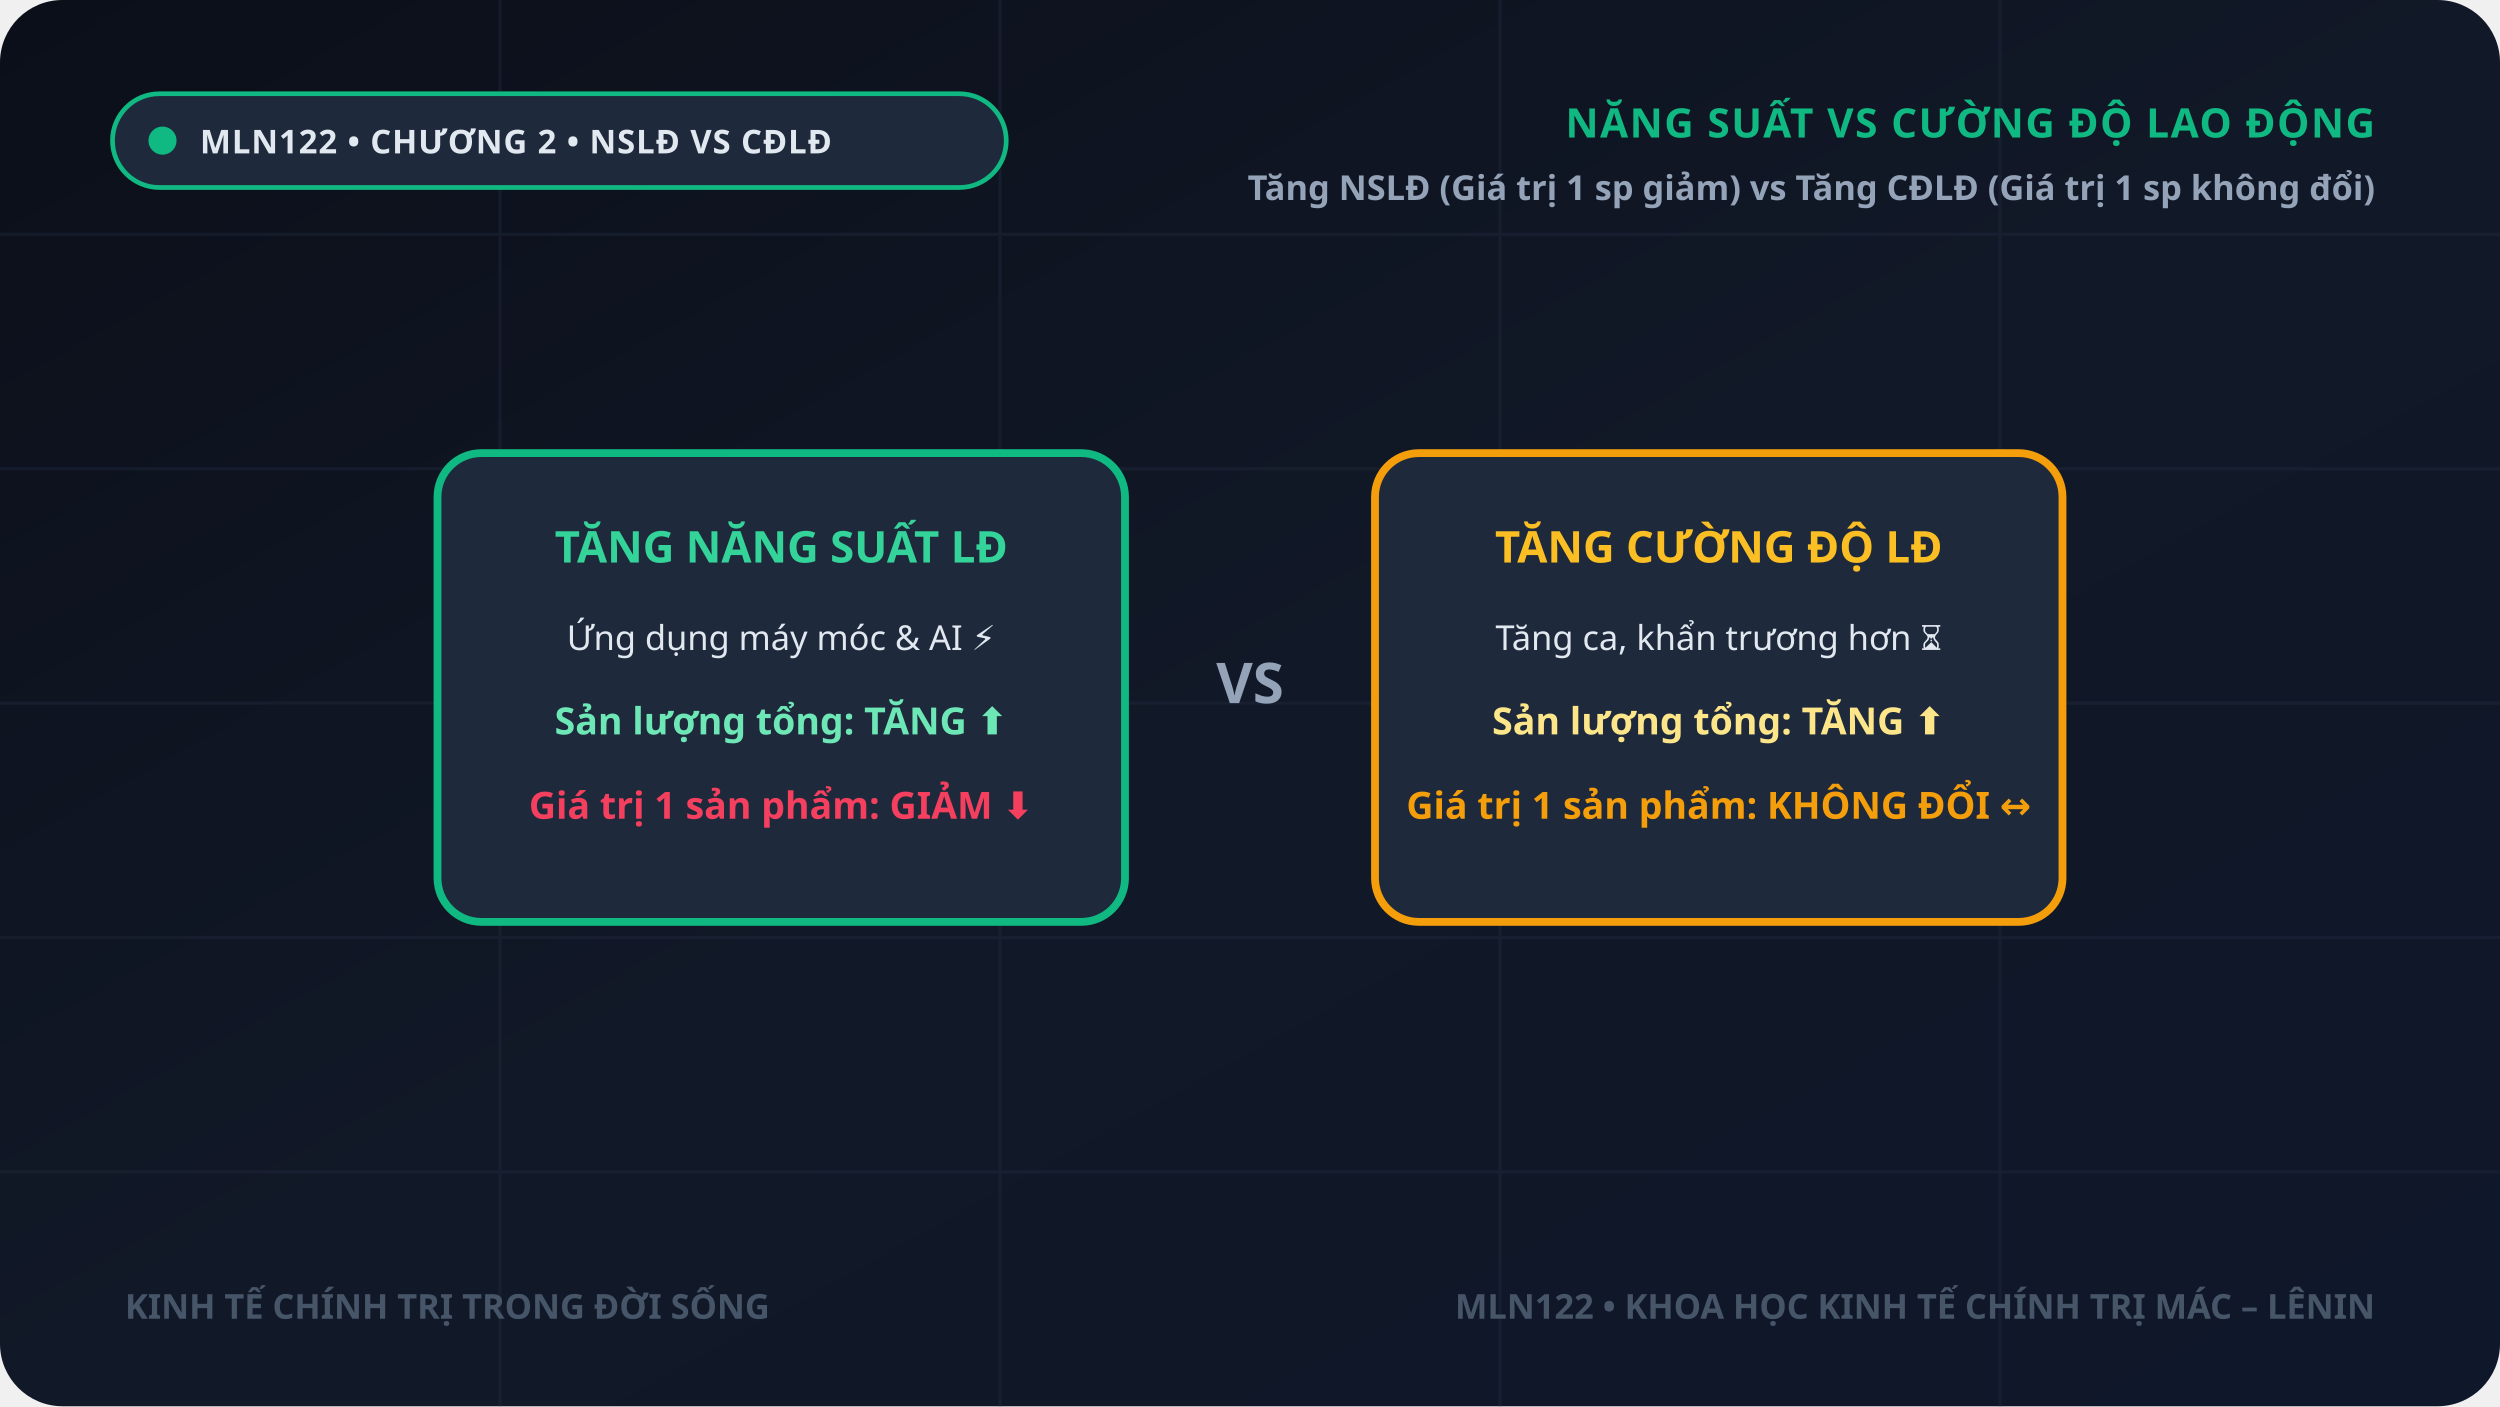
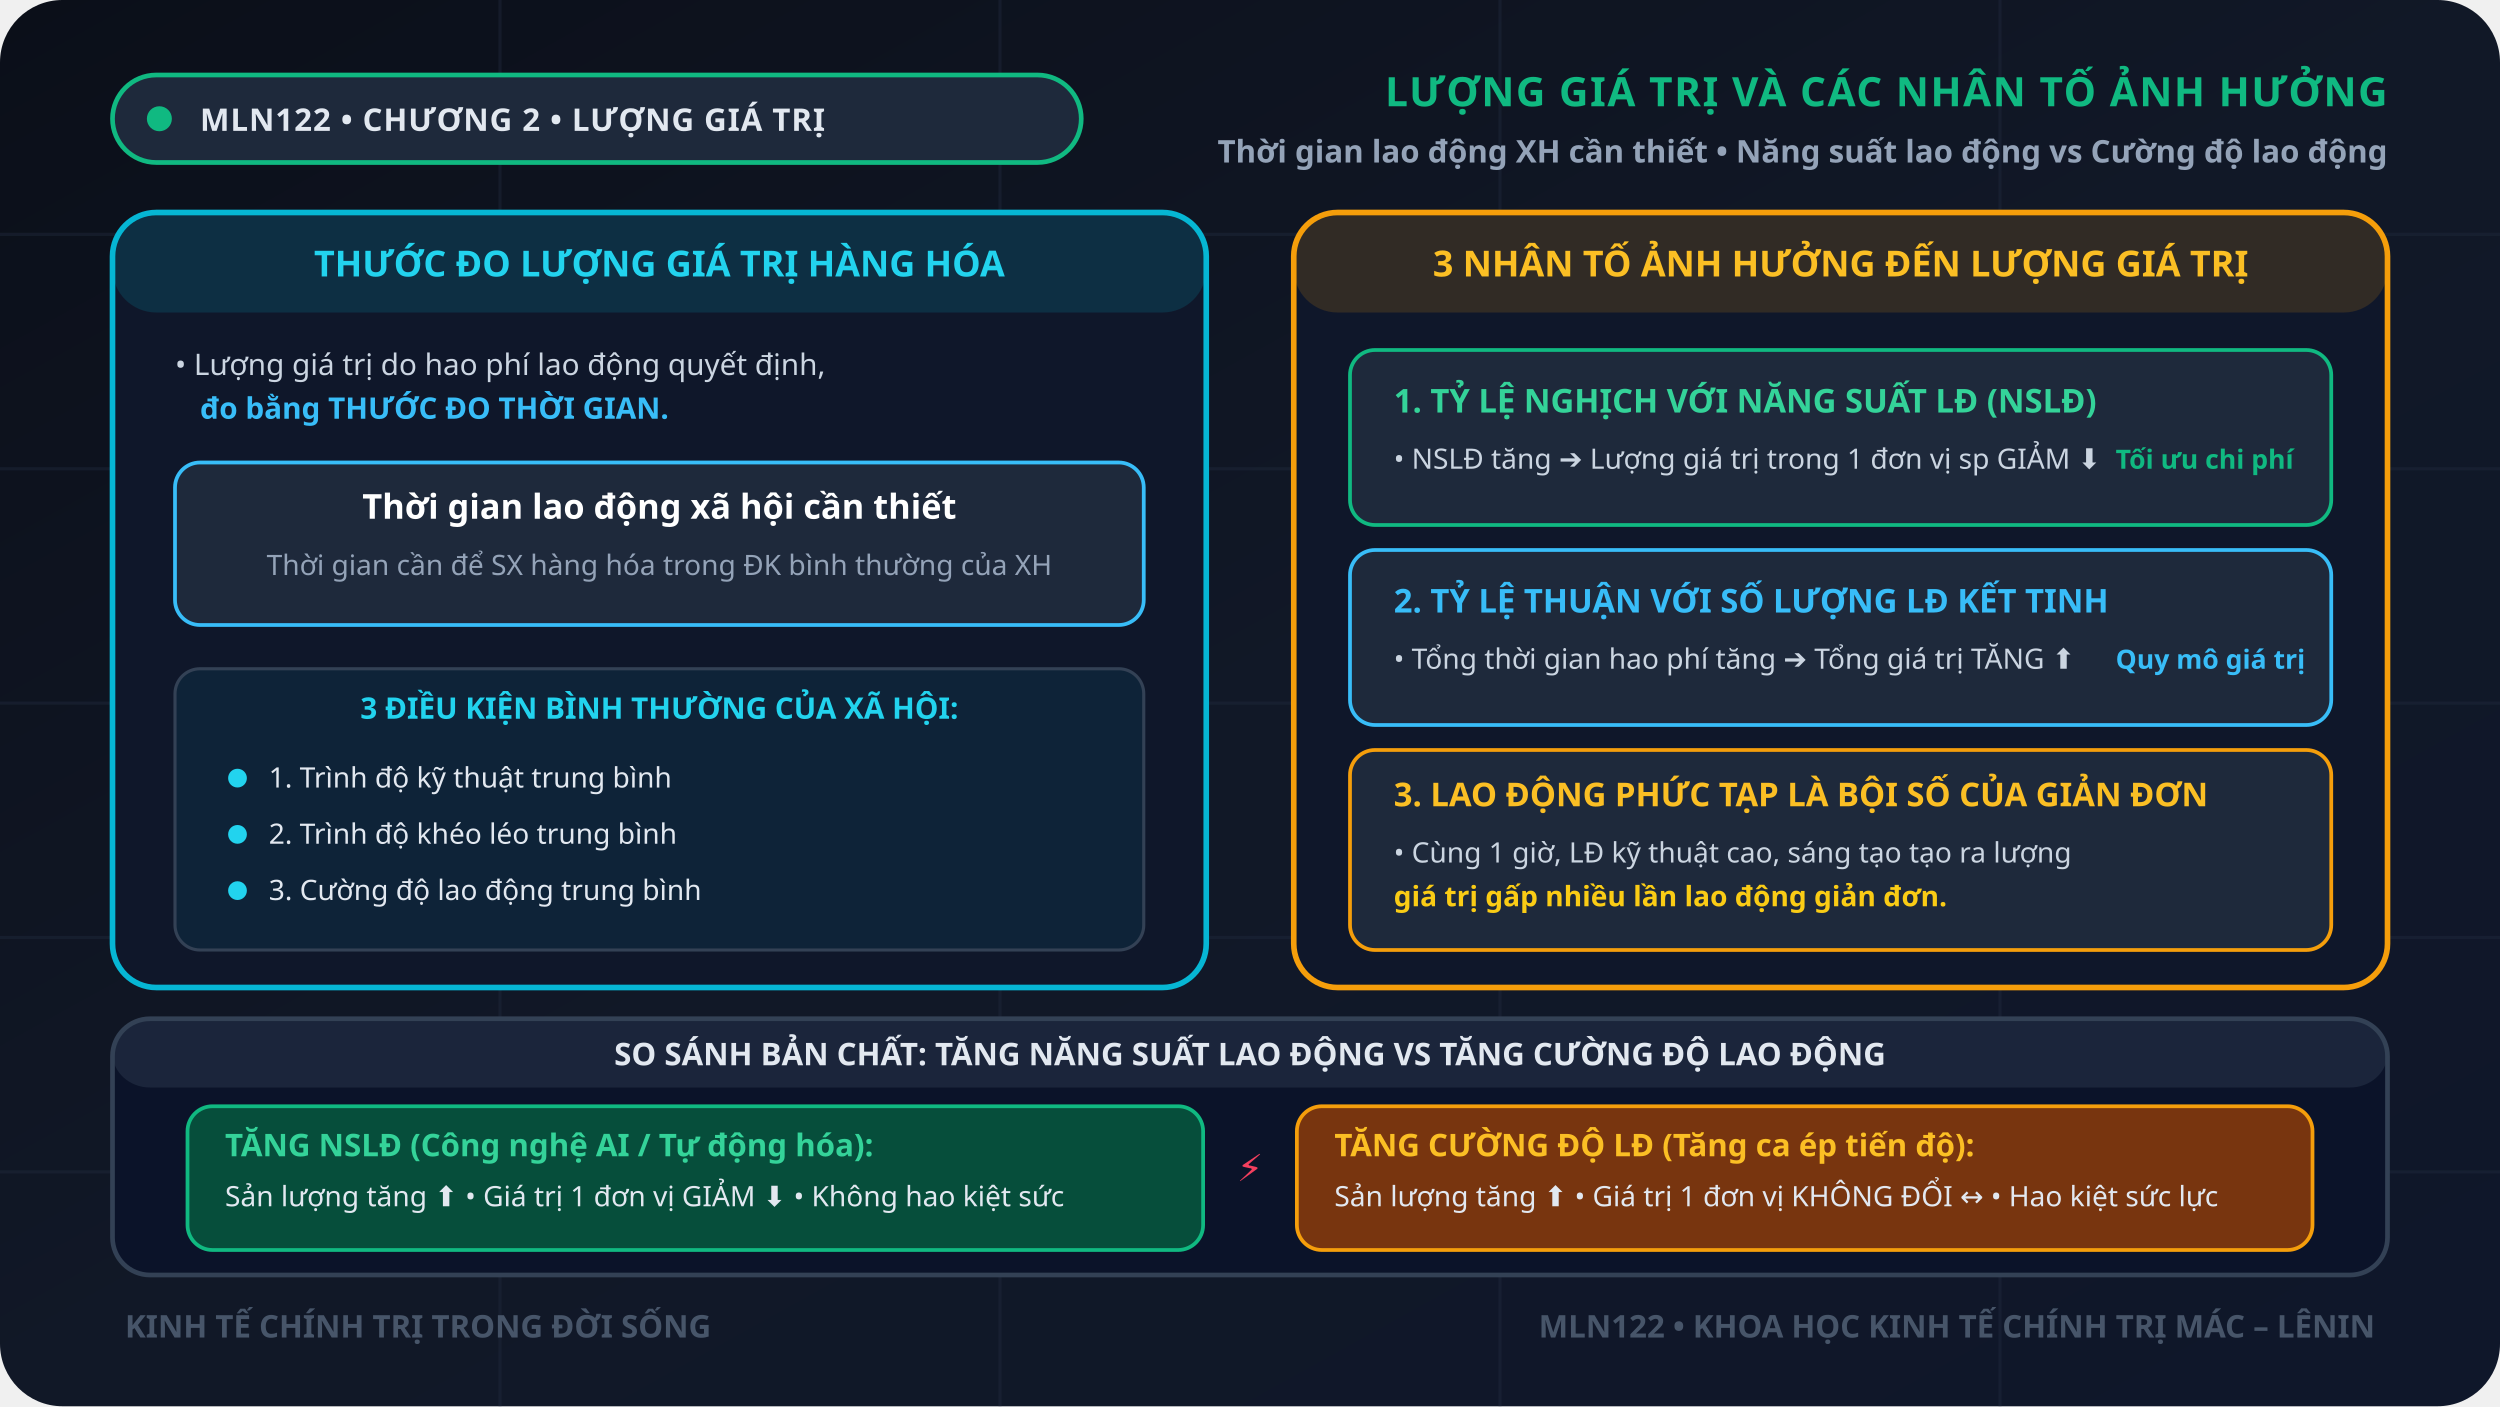
<svg xmlns="http://www.w3.org/2000/svg" viewBox="0 0 800 450" width="800" height="450">
  <defs>
    <linearGradient id="bgGrad" x1="0%" y1="0%" x2="100%" y2="100%">
      <stop offset="0%" stop-color="#0b0f19" />
      <stop offset="50%" stop-color="#111827" />
      <stop offset="100%" stop-color="#0f172a" />
    </linearGradient>
-     <linearGradient id="blueGlow" x1="0%" y1="0%" x2="100%" y2="100%">
-       <stop offset="0%" stop-color="#38bdf8" />
-       <stop offset="100%" stop-color="#0284c7" />
+     <linearGradient id="emeraldGrad" x1="0%" y1="0%" x2="100%" y2="100%">
+       <stop offset="0%" stop-color="#10b981" />
+       <stop offset="100%" stop-color="#047857" />
    </linearGradient>
-     <linearGradient id="goldGlow" x1="0%" y1="0%" x2="100%" y2="100%">
-       <stop offset="0%" stop-color="#fbbf24" />
-       <stop offset="100%" stop-color="#d97706" />
+     <linearGradient id="cyanGrad" x1="0%" y1="0%" x2="100%" y2="100%">
+       <stop offset="0%" stop-color="#06b6d4" />
+       <stop offset="100%" stop-color="#0e7490" />
    </linearGradient>
-     <linearGradient id="greenGlow" x1="0%" y1="0%" x2="100%" y2="100%">
-       <stop offset="0%" stop-color="#34d399" />
-       <stop offset="100%" stop-color="#059669" />
-     </linearGradient>
-     <linearGradient id="purpleGlow" x1="0%" y1="0%" x2="100%" y2="100%">
-       <stop offset="0%" stop-color="#c084fc" />
-       <stop offset="100%" stop-color="#7c3aed" />
-     </linearGradient>
-     <linearGradient id="roseGlow" x1="0%" y1="0%" x2="100%" y2="100%">
-       <stop offset="0%" stop-color="#fb7185" />
-       <stop offset="100%" stop-color="#e11d48" />
-     </linearGradient>
-     <linearGradient id="cyanGlow" x1="0%" y1="0%" x2="100%" y2="100%">
-       <stop offset="0%" stop-color="#22d3ee" />
-       <stop offset="100%" stop-color="#0891b2" />
+     <linearGradient id="amberGrad" x1="0%" y1="0%" x2="100%" y2="100%">
+       <stop offset="0%" stop-color="#f59e0b" />
+       <stop offset="100%" stop-color="#b45309" />
    </linearGradient>
    <filter id="softGlow" x="-20%" y="-20%" width="140%" height="140%">
-       <feGaussianBlur stdDeviation="8" result="blur" />
+       <feGaussianBlur stdDeviation="6" result="blur" />
      <feComposite in="SourceGraphic" in2="blur" operator="over" />
    </filter>
  </defs>
  <rect width="800" height="450" rx="20" fill="url(#bgGrad)" />
  <g stroke="#1e293b" stroke-width="1" opacity="0.45">
    <line x1="0" y1="75" x2="800" y2="75" />
    <line x1="0" y1="150" x2="800" y2="150" />
    <line x1="0" y1="225" x2="800" y2="225" />
    <line x1="0" y1="300" x2="800" y2="300" />
    <line x1="0" y1="375" x2="800" y2="375" />
    <line x1="160" y1="0" x2="160" y2="450" />
    <line x1="320" y1="0" x2="320" y2="450" />
    <line x1="480" y1="0" x2="480" y2="450" />
    <line x1="640" y1="0" x2="640" y2="450" />
  </g>
-   <g transform="translate(36, 30)">
-     <rect width="286" height="30" rx="15" fill="#1e293b" stroke="#10b981" stroke-width="1.5" />
-     <circle cx="16" cy="15" r="4.5" fill="#10b981" />
-     <text x="28" y="15" fill="#e2e8f0" font-family="'Be Vietnam Pro', 'Segoe UI', -apple-system, sans-serif" font-size="10.5" font-weight="800" letter-spacing="0.3" dominant-baseline="central">MLN122 • CHƯƠNG 2 • NSLĐ VS CĐLĐ</text>
+   <g transform="translate(36, 24)">
+     <rect width="310" height="28" rx="14" fill="#1e293b" stroke="#10b981" stroke-width="1.5" />
+     <circle cx="15" cy="14" r="4" fill="#10b981" />
+     <text x="28" y="14" fill="#e2e8f0" font-family="'Be Vietnam Pro', 'Segoe UI', -apple-system, sans-serif" font-size="10" font-weight="800" letter-spacing="0.3" dominant-baseline="central">MLN122 • CHƯƠNG 2 • LƯỢNG GIÁ TRỊ</text>
  </g>
-   <text x="760" y="44" fill="#10b981" font-family="'Be Vietnam Pro', system-ui, sans-serif" font-size="13" font-weight="800" text-anchor="end" letter-spacing="0.5">NĂNG SUẤT VS CƯỜNG ĐỘ LAO ĐỘNG</text>
-   <text x="760" y="64" fill="#94a3b8" font-family="'Be Vietnam Pro', system-ui, sans-serif" font-size="11" font-weight="600" text-anchor="end">Tăng NSLĐ (Giá trị 1 sp giảm) vs Tăng CĐLĐ (Giá trị 1 sp không đổi)</text>
-   <g transform="translate(250, 220)">
-     <rect x="-110" y="-75" width="220" height="150" rx="14" fill="#1e293b" stroke="#10b981" stroke-width="2.5" />
-     <text x="0" y="-40" fill="#34d399" font-family="'Be Vietnam Pro', sans-serif" font-size="14" font-weight="800" text-anchor="middle">TĂNG NĂNG SUẤT LĐ</text>
-     <text x="0" y="-12" fill="#e2e8f0" font-family="'Be Vietnam Pro', sans-serif" font-size="11" text-anchor="middle">Ứng dụng máy móc &amp; AI ⚡</text>
-     <text x="0" y="15" fill="#6ee7b7" font-family="'Be Vietnam Pro', sans-serif" font-size="12" font-weight="700" text-anchor="middle">Sản lượng tổng: TĂNG ⬆️</text>
-     <text x="0" y="42" fill="#f43f5e" font-family="'Be Vietnam Pro', sans-serif" font-size="12" font-weight="800" text-anchor="middle">Giá trị 1 sản phẩm: GIẢM ⬇️</text>
+   <text x="764" y="34" fill="#10b981" font-family="'Be Vietnam Pro', system-ui, sans-serif" font-size="13" font-weight="800" text-anchor="end" letter-spacing="0.5">LƯỢNG GIÁ TRỊ VÀ CÁC NHÂN TỐ ẢNH HƯỞNG</text>
+   <text x="764" y="52" fill="#94a3b8" font-family="'Be Vietnam Pro', system-ui, sans-serif" font-size="10" font-weight="600" text-anchor="end">Thời gian lao động XH cần thiết • Năng suất lao động vs Cường độ lao động</text>
+   <g transform="translate(36, 68)">
+     <rect width="350" height="248" rx="14" fill="#0f172a" stroke="#06b6d4" stroke-width="1.8" />
+     <rect width="350" height="32" rx="14" fill="rgba(6, 182, 212, 0.15)" />
+     <text x="175" y="16" fill="#22d3ee" font-family="'Be Vietnam Pro', sans-serif" font-size="11.5" font-weight="800" text-anchor="middle" dominant-baseline="central">THƯỚC ĐO LƯỢNG GIÁ TRỊ HÀNG HÓA</text>
+     <text x="20" y="52" fill="#cbd5e1" font-family="'Be Vietnam Pro', sans-serif" font-size="9.5">• Lượng giá trị do hao phí lao động quyết định,</text>
+     <text x="28" y="66" fill="#38bdf8" font-family="'Be Vietnam Pro', sans-serif" font-size="9.5" font-weight="700">đo bằng THƯỚC ĐO THỜI GIAN.</text>
+     <g transform="translate(20, 80)">
+       <rect width="310" height="52" rx="8" fill="#1e293b" stroke="#38bdf8" stroke-width="1.2" />
+       <text x="155" y="18" fill="#ffffff" font-family="'Be Vietnam Pro', sans-serif" font-size="11" font-weight="800" text-anchor="middle">Thời gian lao động xã hội cần thiết</text>
+       <text x="155" y="36" fill="#94a3b8" font-family="'Be Vietnam Pro', sans-serif" font-size="9" text-anchor="middle">Thời gian cần để SX hàng hóa trong ĐK bình thường của XH</text>
+     </g>
+     <g transform="translate(20, 146)">
+       <rect width="310" height="90" rx="8" fill="rgba(6, 182, 212, 0.08)" stroke="#334155" stroke-width="1" />
+       <text x="155" y="16" fill="#22d3ee" font-family="'Be Vietnam Pro', sans-serif" font-size="9.5" font-weight="800" text-anchor="middle">3 ĐIỀU KIỆN BÌNH THƯỜNG CỦA XÃ HỘI:</text>
+       <g transform="translate(14, 28)">
+         <circle cx="6" cy="7" r="3" fill="#22d3ee" />
+         <text x="16" y="10" fill="#e2e8f0" font-family="'Be Vietnam Pro', sans-serif" font-size="9">1. Trình độ kỹ thuật trung bình</text>
+       </g>
+       <g transform="translate(14, 46)">
+         <circle cx="6" cy="7" r="3" fill="#22d3ee" />
+         <text x="16" y="10" fill="#e2e8f0" font-family="'Be Vietnam Pro', sans-serif" font-size="9">2. Trình độ khéo léo trung bình</text>
+       </g>
+       <g transform="translate(14, 64)">
+         <circle cx="6" cy="7" r="3" fill="#22d3ee" />
+         <text x="16" y="10" fill="#e2e8f0" font-family="'Be Vietnam Pro', sans-serif" font-size="9">3. Cường độ lao động trung bình</text>
+       </g>
+     </g>
  </g>
-   <text x="400" y="225" fill="#94a3b8" font-family="'Be Vietnam Pro', sans-serif" font-size="18" font-weight="900" text-anchor="middle">VS</text>
-   <g transform="translate(550, 220)">
-     <rect x="-110" y="-75" width="220" height="150" rx="14" fill="#1e293b" stroke="#f59e0b" stroke-width="2.5" />
-     <text x="0" y="-40" fill="#fbbf24" font-family="'Be Vietnam Pro', sans-serif" font-size="14" font-weight="800" text-anchor="middle">TĂNG CƯỜNG ĐỘ LĐ</text>
-     <text x="0" y="-12" fill="#e2e8f0" font-family="'Be Vietnam Pro', sans-serif" font-size="11" text-anchor="middle">Tăng ca, khẩn trương hơn ⏳</text>
-     <text x="0" y="15" fill="#fde68a" font-family="'Be Vietnam Pro', sans-serif" font-size="12" font-weight="700" text-anchor="middle">Sản lượng tổng: TĂNG ⬆️</text>
-     <text x="0" y="42" fill="#f59e0b" font-family="'Be Vietnam Pro', sans-serif" font-size="12" font-weight="800" text-anchor="middle">Giá trị 1 sản phẩm: KHÔNG ĐỔI ↔️</text>
+   <g transform="translate(414, 68)">
+     <rect width="350" height="248" rx="14" fill="#0f172a" stroke="#f59e0b" stroke-width="1.8" />
+     <rect width="350" height="32" rx="14" fill="rgba(245, 158, 11, 0.15)" />
+     <text x="175" y="16" fill="#fbbf24" font-family="'Be Vietnam Pro', sans-serif" font-size="11.5" font-weight="800" text-anchor="middle" dominant-baseline="central">3 NHÂN TỐ ẢNH HƯỞNG ĐẾN LƯỢNG GIÁ TRỊ</text>
+     <g transform="translate(18, 44)">
+       <rect width="314" height="56" rx="8" fill="#1e293b" stroke="#10b981" stroke-width="1.2" />
+       <text x="14" y="20" fill="#34d399" font-family="'Be Vietnam Pro', sans-serif" font-size="10.5" font-weight="800">1. TỶ LỆ NGHỊCH VỚI NĂNG SUẤT LĐ (NSLĐ)</text>
+       <text x="14" y="38" fill="#cbd5e1" font-family="'Be Vietnam Pro', sans-serif" font-size="9">• NSLĐ tăng ➔ Lượng giá trị trong 1 đơn vị sp GIẢM ⬇️</text>
+       <text x="245" y="38" fill="#10b981" font-family="'Be Vietnam Pro', sans-serif" font-size="8.5" font-weight="700">Tối ưu chi phí</text>
+     </g>
+     <g transform="translate(18, 108)">
+       <rect width="314" height="56" rx="8" fill="#1e293b" stroke="#38bdf8" stroke-width="1.2" />
+       <text x="14" y="20" fill="#38bdf8" font-family="'Be Vietnam Pro', sans-serif" font-size="10.5" font-weight="800">2. TỶ LỆ THUẬN VỚI SỐ LƯỢNG LĐ KẾT TINH</text>
+       <text x="14" y="38" fill="#cbd5e1" font-family="'Be Vietnam Pro', sans-serif" font-size="9">• Tổng thời gian hao phí tăng ➔ Tổng giá trị TĂNG ⬆️</text>
+       <text x="245" y="38" fill="#38bdf8" font-family="'Be Vietnam Pro', sans-serif" font-size="8.5" font-weight="700">Quy mô giá trị</text>
+     </g>
+     <g transform="translate(18, 172)">
+       <rect width="314" height="64" rx="8" fill="#1e293b" stroke="#f59e0b" stroke-width="1.2" />
+       <text x="14" y="18" fill="#fbbf24" font-family="'Be Vietnam Pro', sans-serif" font-size="10.5" font-weight="800">3. LAO ĐỘNG PHỨC TẠP LÀ BỘI SỐ CỦA GIẢN ĐƠN</text>
+       <text x="14" y="36" fill="#cbd5e1" font-family="'Be Vietnam Pro', sans-serif" font-size="9">• Cùng 1 giờ, LĐ kỹ thuật cao, sáng tạo tạo ra lượng</text>
+       <text x="14" y="50" fill="#facc15" font-family="'Be Vietnam Pro', sans-serif" font-size="9" font-weight="700">giá trị gấp nhiều lần lao động giản đơn.</text>
+     </g>
  </g>
-   <text x="40" y="422" fill="#475569" font-family="'Be Vietnam Pro', system-ui, sans-serif" font-size="11" font-weight="700">KINH TẾ CHÍNH TRỊ TRONG ĐỜI SỐNG</text>
-   <text x="760" y="422" fill="#475569" font-family="'Be Vietnam Pro', system-ui, sans-serif" font-size="11" font-weight="700" text-anchor="end">MLN122 • KHOA HỌC KINH TẾ CHÍNH TRỊ MÁC – LÊNIN</text>
+   <g transform="translate(36, 326)">
+     <rect width="728" height="82" rx="12" fill="#0b1329" stroke="#334155" stroke-width="1.5" />
+     <rect x="0" y="0" width="728" height="22" rx="12" fill="rgba(51, 65, 85, 0.4)" />
+     <text x="364" y="11" fill="#e2e8f0" font-family="'Be Vietnam Pro', sans-serif" font-size="10" font-weight="800" text-anchor="middle" dominant-baseline="central">SO SÁNH BẢN CHẤT: TĂNG NĂNG SUẤT LAO ĐỘNG VS TĂNG CƯỜNG ĐỘ LAO ĐỘNG</text>
+     <g transform="translate(24, 28)">
+       <rect width="325" height="46" rx="8" fill="#064e3b" stroke="#10b981" stroke-width="1.2" />
+       <text x="12" y="16" fill="#34d399" font-family="'Be Vietnam Pro', sans-serif" font-size="10" font-weight="800">TĂNG NSLĐ (Công nghệ AI / Tự động hóa):</text>
+       <text x="12" y="32" fill="#e2e8f0" font-family="'Be Vietnam Pro', sans-serif" font-size="9">Sản lượng tăng ⬆️ • Giá trị 1 đơn vị GIẢM ⬇️ • Không hao kiệt sức</text>
+     </g>
+     <text x="364" y="52" fill="#f43f5e" font-family="'Be Vietnam Pro', sans-serif" font-size="12" font-weight="900" text-anchor="middle">⚡</text>
+     <g transform="translate(379, 28)">
+       <rect width="325" height="46" rx="8" fill="#78350f" stroke="#f59e0b" stroke-width="1.2" />
+       <text x="12" y="16" fill="#fbbf24" font-family="'Be Vietnam Pro', sans-serif" font-size="10" font-weight="800">TĂNG CƯỜNG ĐỘ LĐ (Tăng ca ép tiến độ):</text>
+       <text x="12" y="32" fill="#e2e8f0" font-family="'Be Vietnam Pro', sans-serif" font-size="9">Sản lượng tăng ⬆️ • Giá trị 1 đơn vị KHÔNG ĐỔI ↔️ • Hao kiệt sức lực</text>
+     </g>
+   </g>
+   <text x="40" y="428" fill="#475569" font-family="'Be Vietnam Pro', system-ui, sans-serif" font-size="10" font-weight="700">KINH TẾ CHÍNH TRỊ TRONG ĐỜI SỐNG</text>
+   <text x="760" y="428" fill="#475569" font-family="'Be Vietnam Pro', system-ui, sans-serif" font-size="10" font-weight="700" text-anchor="end">MLN122 • KHOA HỌC KINH TẾ CHÍNH TRỊ MÁC – LÊNIN</text>
</svg>
